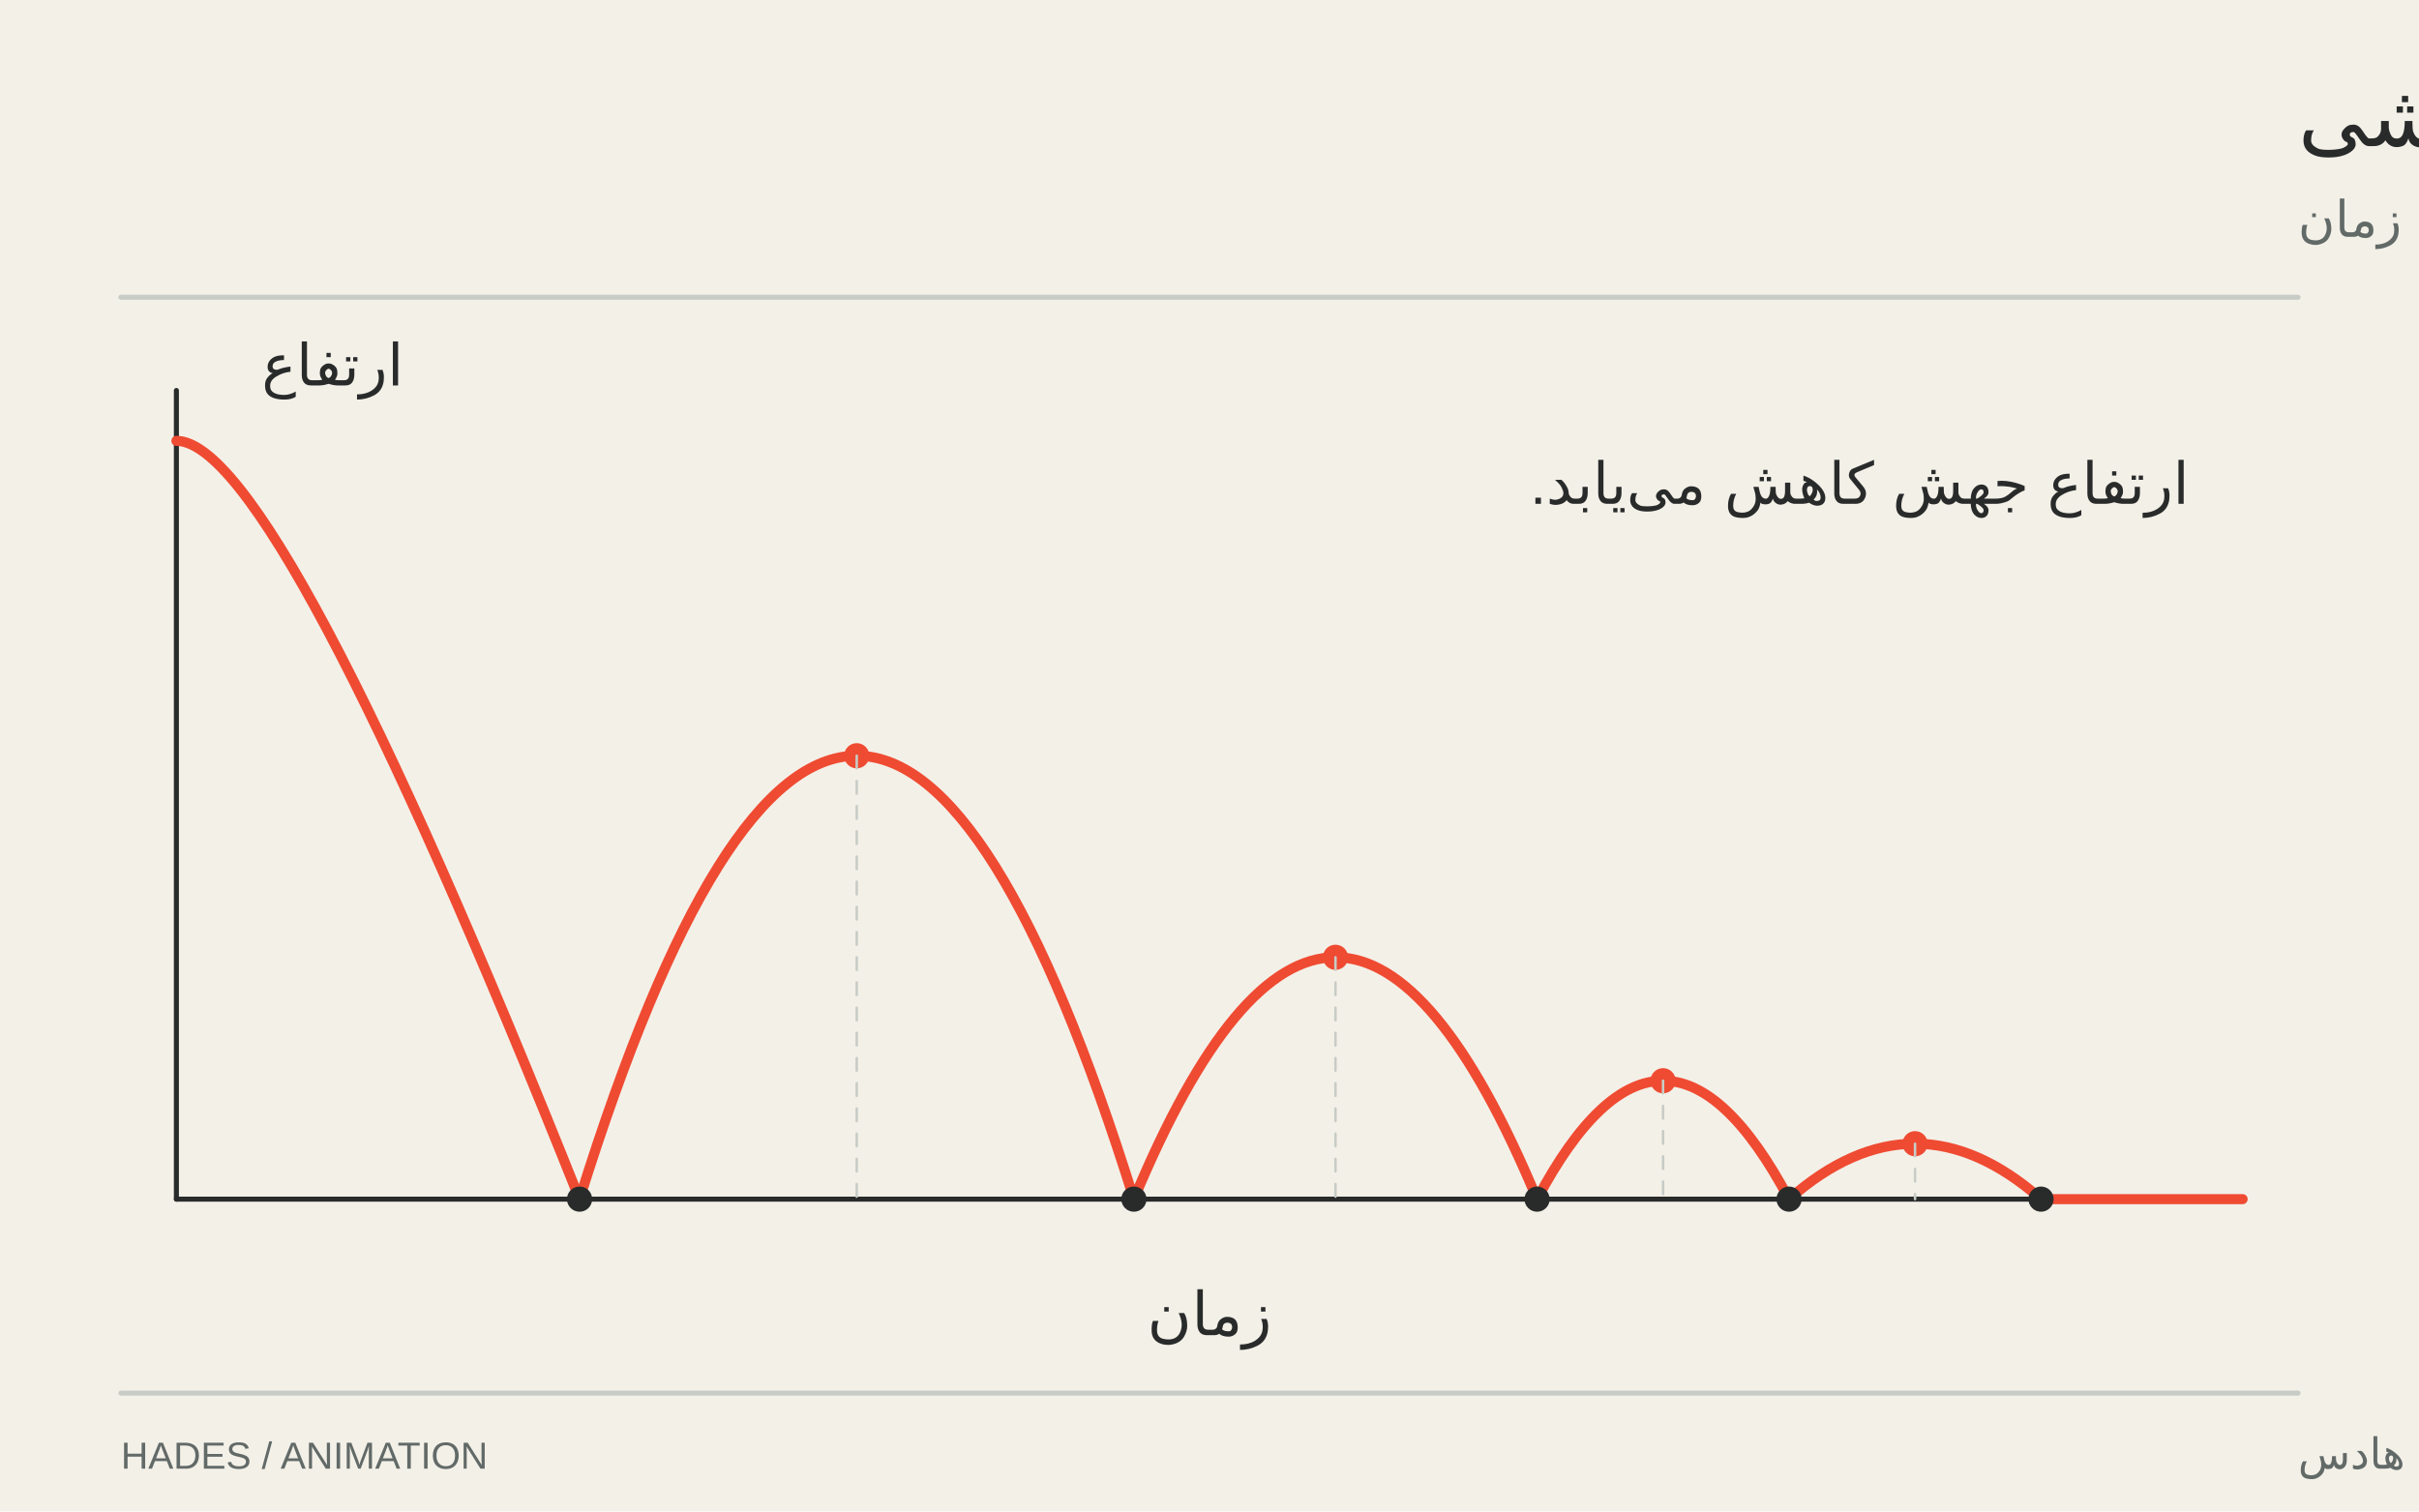
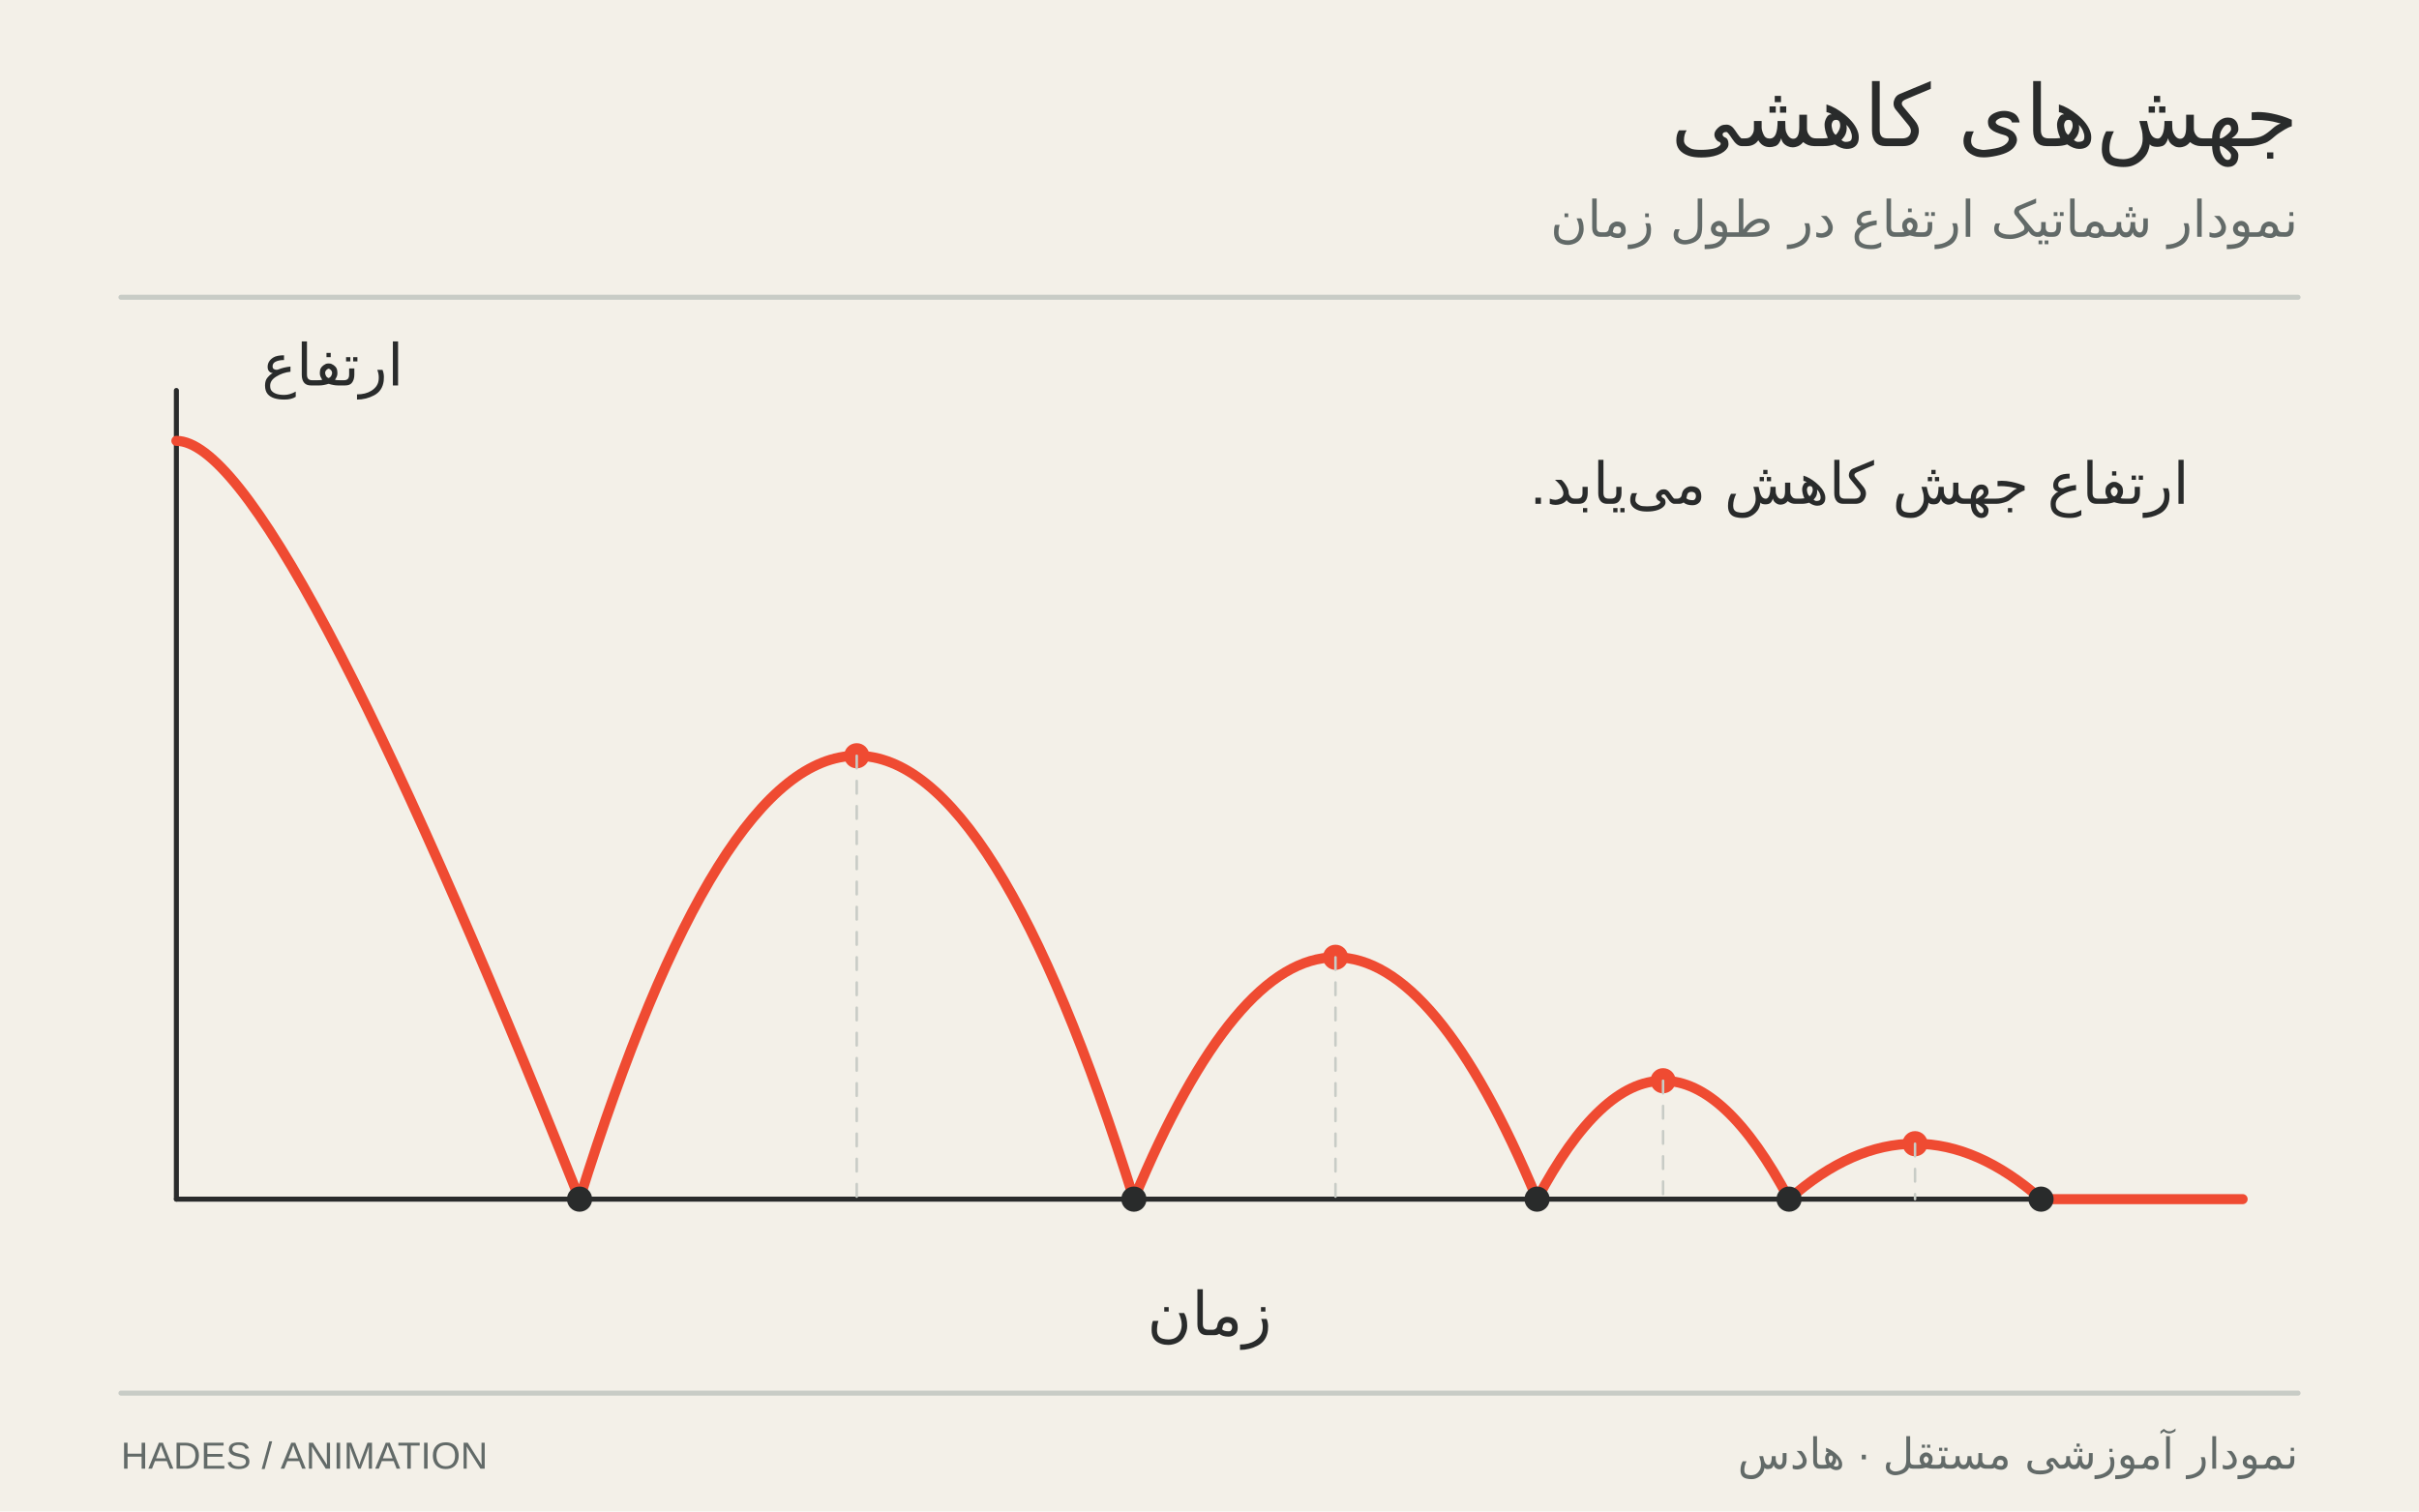
<svg xmlns="http://www.w3.org/2000/svg" width="960" height="600" viewBox="0 0 960 600" role="img" aria-label="جهش‌های کاهشی">
  <rect width="960" height="600" fill="#F3F0E8" />
  <g font-family="Tahoma,Arial,sans-serif">
-     <text x="912" y="58" font-size="34" fill="#292B2B" text-anchor="end" direction="rtl" unicode-bidi="plaintext">جهش‌های کاهشی</text>
-     <text x="912" y="94" font-size="20" fill="#626A68" text-anchor="end" direction="rtl" unicode-bidi="plaintext">نمودار شماتیک ارتفاع در طول زمان</text>
+     <text x="912" y="58" font-size="34" fill="#292B2B" text-anchor="start" direction="rtl" unicode-bidi="plaintext">جهش‌های کاهشی</text>
+     <text x="912" y="94" font-size="20" fill="#626A68" text-anchor="start" direction="rtl" unicode-bidi="plaintext">نمودار شماتیک ارتفاع در طول زمان</text>
    <line x1="48" y1="118" x2="912" y2="118" stroke="#C8CCC6" stroke-width="2" stroke-linecap="round" />
    <line x1="70" y1="476" x2="890" y2="476" stroke="#292B2B" stroke-width="2" stroke-linecap="round" />
    <line x1="70" y1="476" x2="70" y2="155" stroke="#292B2B" stroke-width="2" stroke-linecap="round" />
    <path d="M70 175 Q110 175 230 476 Q340 124 450 476 Q530 284 610 476 Q660 382 710 476 Q760 432 810 476 H890" fill="none" stroke="#EF4B32" stroke-width="4" stroke-linecap="round" stroke-linejoin="round" />
    <circle cx="230" cy="476" r="5" fill="#292B2B" stroke="none" stroke-width="2" />
    <circle cx="340" cy="300" r="5" fill="#EF4B32" stroke="none" stroke-width="2" />
    <line x1="340" y1="300" x2="340" y2="476" stroke="#C8CCC6" stroke-width="1" stroke-linecap="round" stroke-dasharray="5 5" />
    <circle cx="450" cy="476" r="5" fill="#292B2B" stroke="none" stroke-width="2" />
    <circle cx="530" cy="380" r="5" fill="#EF4B32" stroke="none" stroke-width="2" />
    <line x1="530" y1="380" x2="530" y2="476" stroke="#C8CCC6" stroke-width="1" stroke-linecap="round" stroke-dasharray="5 5" />
    <circle cx="610" cy="476" r="5" fill="#292B2B" stroke="none" stroke-width="2" />
    <circle cx="660" cy="429" r="5" fill="#EF4B32" stroke="none" stroke-width="2" />
    <line x1="660" y1="429" x2="660" y2="476" stroke="#C8CCC6" stroke-width="1" stroke-linecap="round" stroke-dasharray="5 5" />
    <circle cx="710" cy="476" r="5" fill="#292B2B" stroke="none" stroke-width="2" />
    <circle cx="760" cy="454" r="5" fill="#EF4B32" stroke="none" stroke-width="2" />
    <line x1="760" y1="454" x2="760" y2="476" stroke="#C8CCC6" stroke-width="1" stroke-linecap="round" stroke-dasharray="5 5" />
    <circle cx="810" cy="476" r="5" fill="#292B2B" stroke="none" stroke-width="2" />
    <text x="480" y="530" font-size="24" fill="#292B2B" text-anchor="middle" direction="rtl" unicode-bidi="plaintext">زمان</text>
    <text x="132" y="153" font-size="23" fill="#292B2B" text-anchor="middle" direction="rtl" unicode-bidi="plaintext">ارتفاع</text>
    <text x="738" y="200" font-size="23" fill="#292B2B" text-anchor="middle" direction="rtl" unicode-bidi="plaintext">ارتفاع جهش کاهش می‌یابد.</text>
    <line x1="48" y1="553" x2="912" y2="553" stroke="#C8CCC6" stroke-width="2" stroke-linecap="round" />
-     <text x="912" y="583" font-size="17" fill="#626A68" text-anchor="end" direction="rtl" unicode-bidi="plaintext">نمودار آموزشی مستقل · هادس</text>
+     <text x="912" y="583" font-size="17" fill="#626A68" text-anchor="start" direction="rtl" unicode-bidi="plaintext">نمودار آموزشی مستقل · هادس</text>
    <text x="48" y="583" font-size="15" fill="#626A68" text-anchor="start" direction="ltr" unicode-bidi="plaintext">HADES / ANIMATION</text>
  </g>
</svg>
